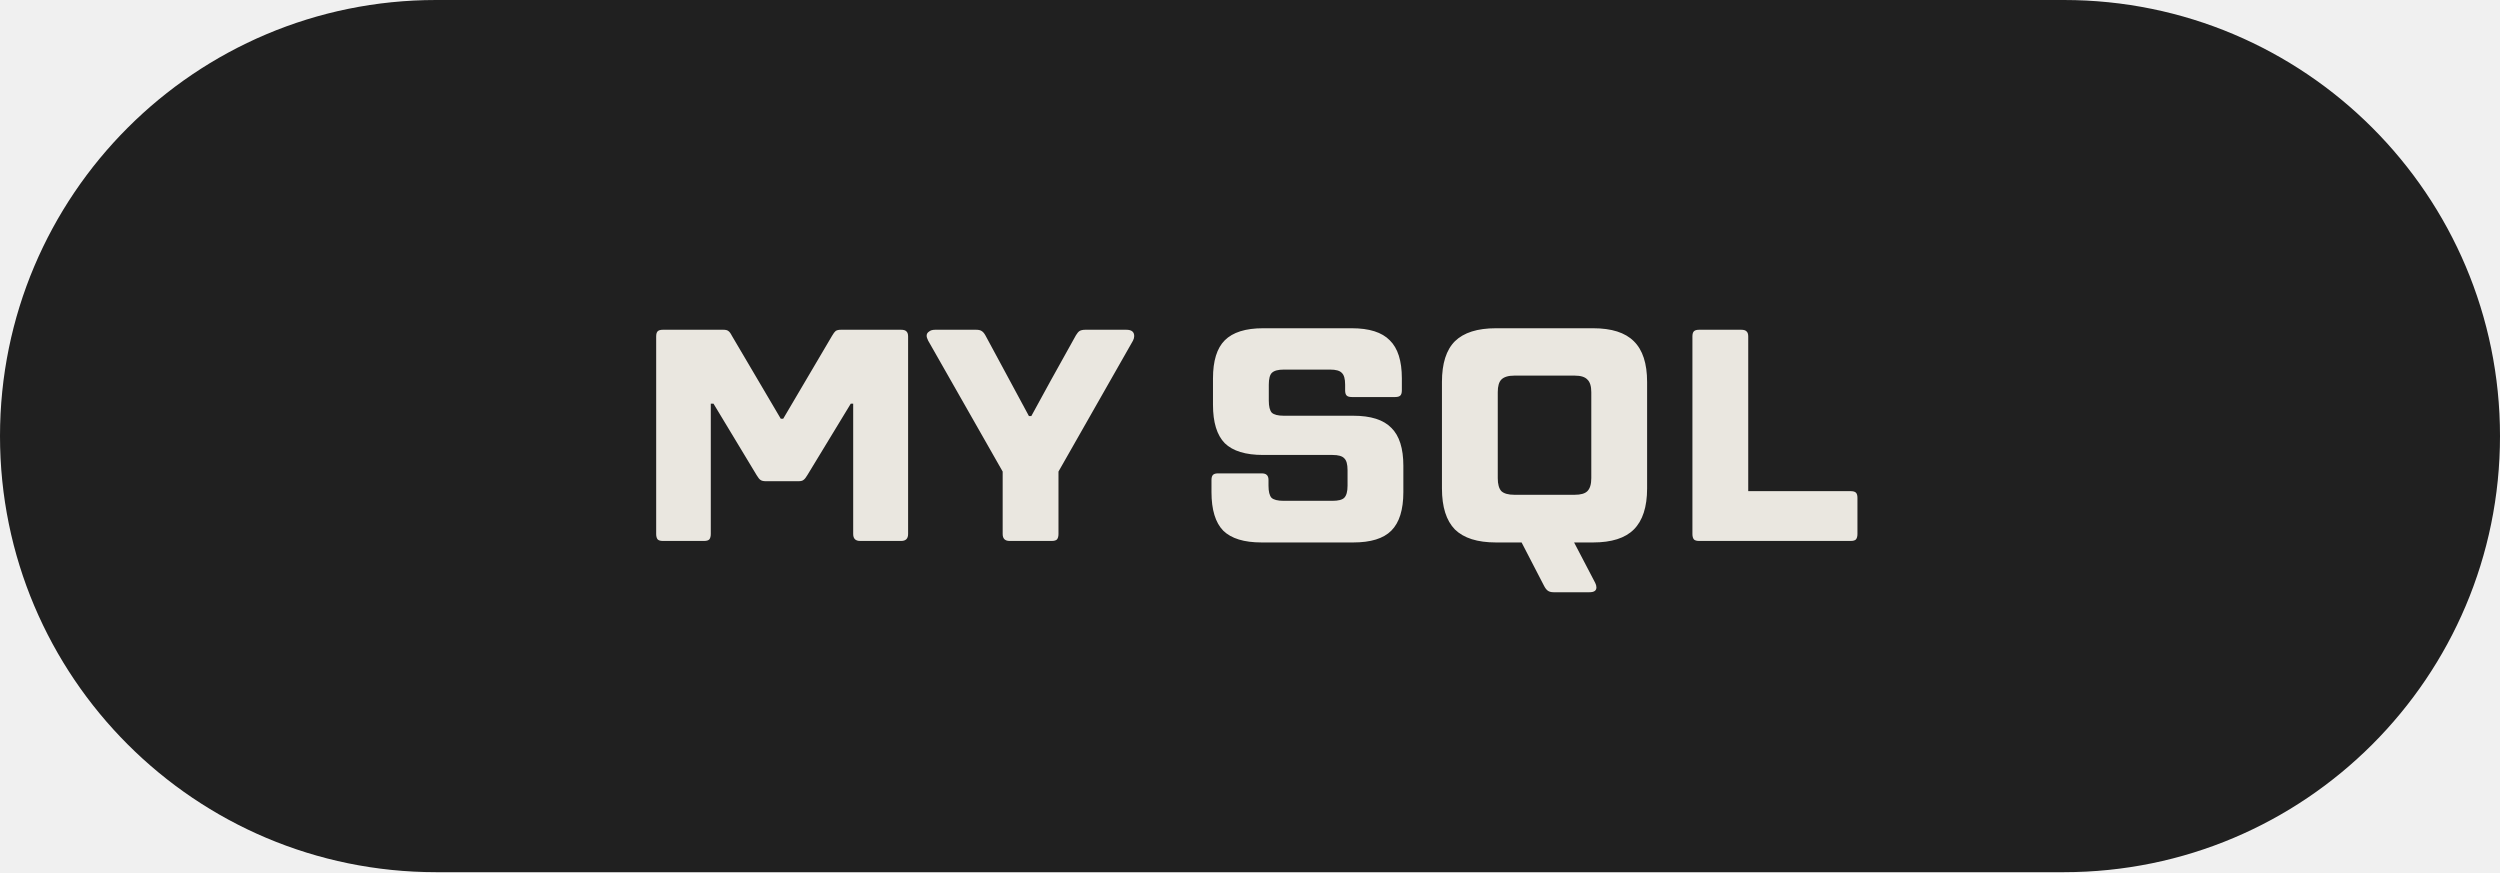
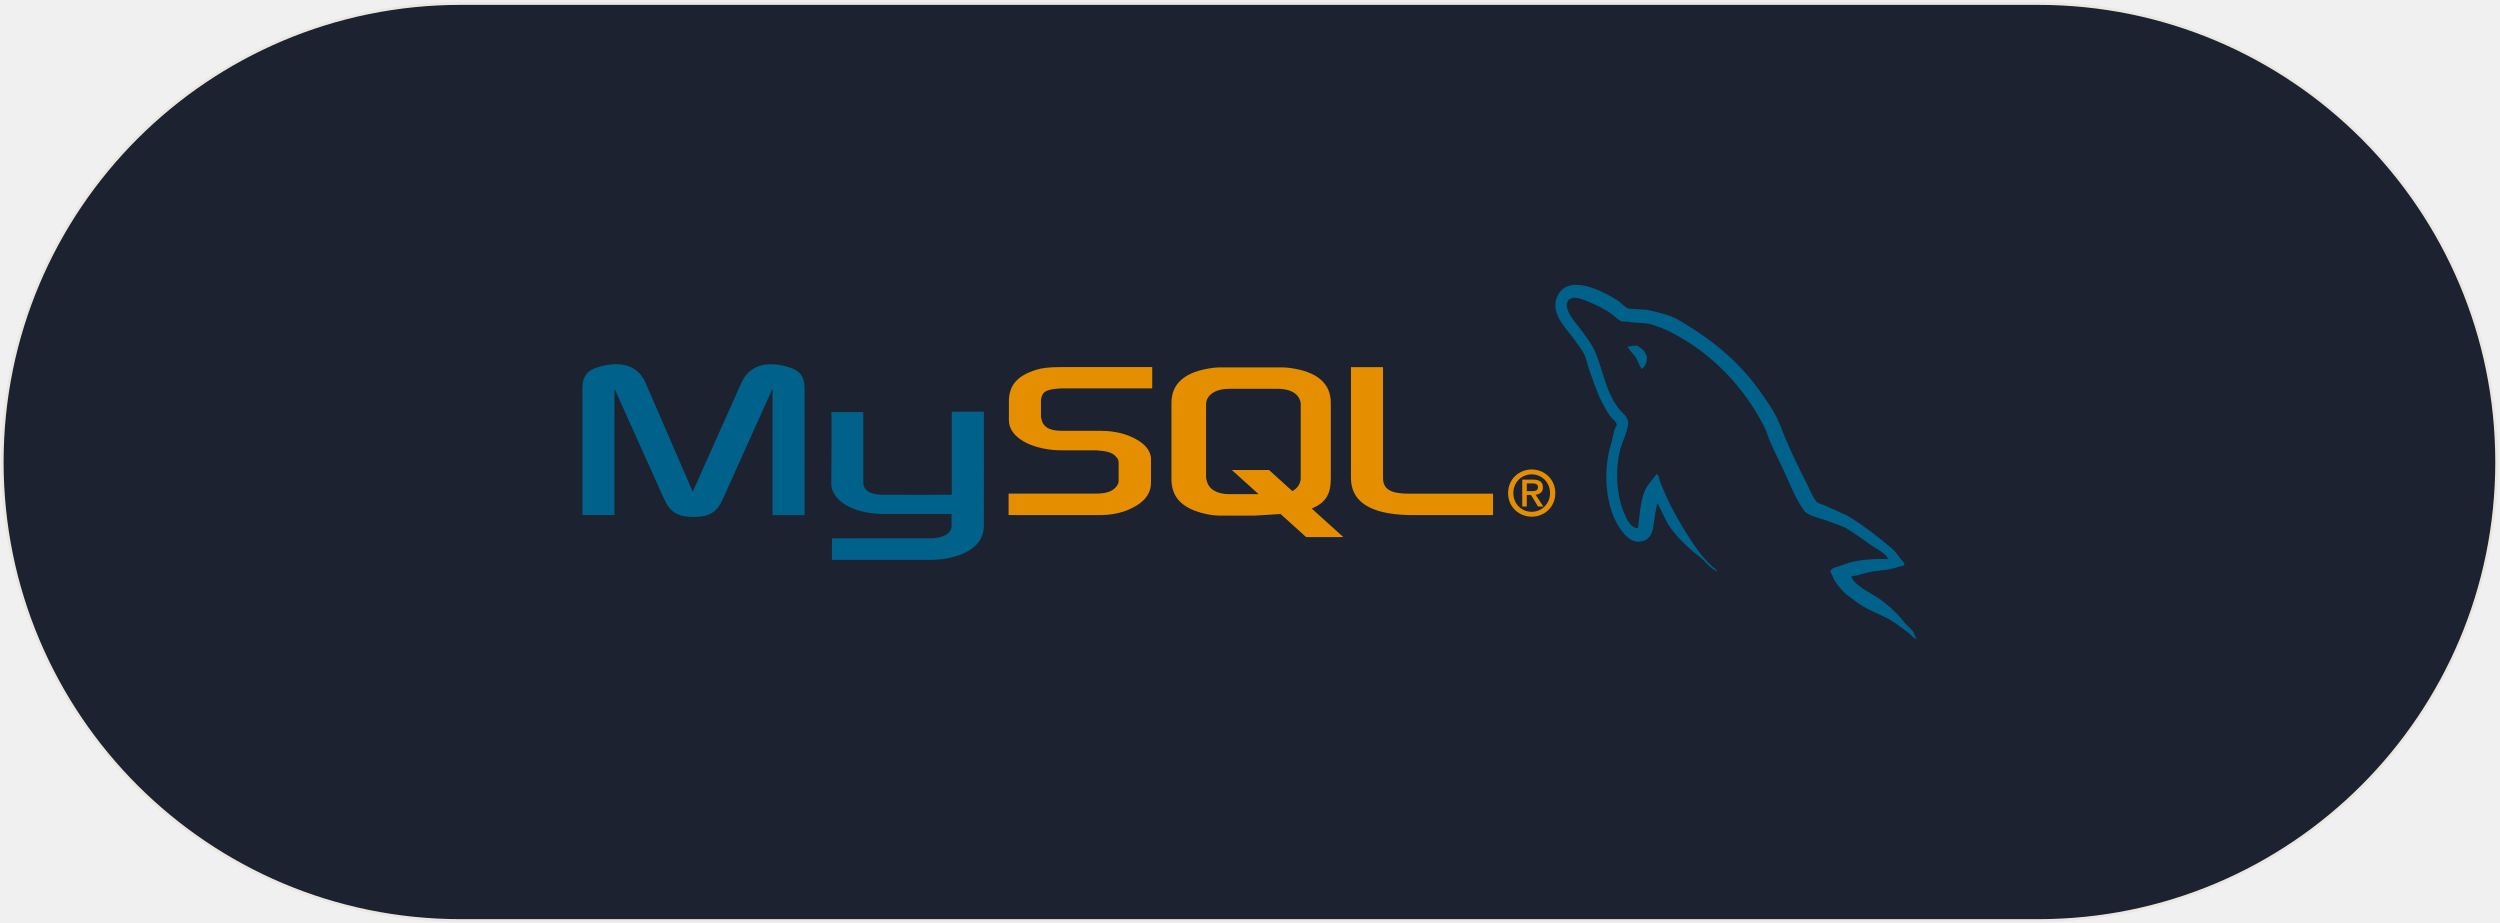
- <svg xmlns="http://www.w3.org/2000/svg" width="751" height="262" viewBox="0 0 751 262" fill="none">
-   <rect width="751" height="262" rx="131" fill="#202020" />
-   <path d="M199.11 162.5q-1.088 0-1.541-.453-.453-.544-.453-1.631v-59.363q0-1.088.453-1.541t1.541-.453h18.217q.996 0 1.45.362.543.363 1.087 1.45l14.682 24.924h.725l14.682-24.924q.635-1.087 1.088-1.45.543-.362 1.541-.362h18.126q1.087 0 1.54.453.544.453.544 1.541v59.363q0 2.084-2.084 2.084h-12.326q-2.084 0-2.084-2.084v-39.153h-.726l-13.05 21.48q-.635 1.087-1.178 1.45-.454.362-1.451.362h-9.878q-.997 0-1.541-.362-.543-.363-1.178-1.45l-12.96-21.48h-.816v39.153q0 1.087-.453 1.631-.453.453-1.541.453zm104.176 0q-2.084 0-2.084-2.084v-18.761l-22.386-39.333q-.453-.907-.453-1.451 0-.815.725-1.268.634-.544 1.813-.544h12.326q1.087 0 1.631.362.635.363 1.178 1.36l13.051 24.198h.725l5.8-10.604 7.613-13.685q.544-.906 1.088-1.269.635-.362 1.722-.362h12.325q2.357 0 2.357 1.903 0 .634-.363 1.36l-22.385 39.333v18.761q0 1.087-.454 1.631-.453.453-1.54.453zm75.687.453q-7.884 0-11.51-3.534-3.534-3.625-3.534-11.601v-3.625q0-1.088.453-1.541t1.541-.453h13.05q1.088 0 1.541.453.544.453.544 1.541v1.722q0 2.628.906 3.625.997.906 3.625.906h14.682q2.63 0 3.535-.906.997-.997.997-3.625v-4.713q0-2.628-.997-3.535-.906-.996-3.535-.997h-20.845q-7.884 0-11.51-3.534-3.534-3.626-3.534-11.51v-7.976q0-7.885 3.534-11.419 3.626-3.625 11.51-3.625h26.646q7.885 0 11.419 3.625 3.625 3.534 3.625 11.419v3.626q0 1.087-.453 1.54-.452.453-1.541.453h-13.05q-1.088 0-1.541-.453t-.453-1.54v-1.722q0-2.63-.997-3.535-.906-.997-3.535-.997H385.68q-2.629 0-3.625.997-.906.906-.907 3.535v4.803q0 2.629.907 3.625.996.906 3.625.906h20.845q7.885 0 11.419 3.626 3.625 3.535 3.625 11.419v7.885q0 7.976-3.625 11.601-3.534 3.534-11.419 3.534zm99.594-64.347q8.338 0 12.235 3.897 3.988 3.897 3.988 12.235v31.992q0 8.339-3.988 12.326-3.897 3.897-12.235 3.897h-5.709l6.344 12.145q.362.725.362 1.359 0 1.45-2.084 1.45h-10.785q-1.087 0-1.722-.453t-1.178-1.541l-6.707-12.96h-7.704q-8.337 0-12.325-3.897-3.897-3.987-3.897-12.326v-31.992q0-8.338 3.897-12.235 3.988-3.897 12.325-3.897zm-.543 19.213q0-2.718-1.179-3.806-1.087-1.178-3.806-1.178h-18.126q-2.72 0-3.897 1.178-1.088 1.088-1.088 3.806v25.83q0 2.72 1.088 3.897 1.178 1.088 3.897 1.088h18.126q2.719 0 3.806-1.088 1.179-1.178 1.179-3.897zm32.372 44.681q-1.087 0-1.54-.453-.454-.544-.454-1.631v-59.363q0-1.088.454-1.541.453-.453 1.54-.453h12.689q1.087 0 1.54.453.544.453.544 1.541v46.493h30.814q1.088 0 1.541.453t.453 1.541v10.876q0 1.087-.453 1.631-.453.453-1.541.453z" fill="#EAE7E0" />
+ <svg xmlns="http://www.w3.org/2000/svg" width="981" height="362" viewBox="0 0 981 362" fill="none">
+   <path d="M180.795 1.391h618.973c99.359 0 179.906 80.547 179.906 179.906s-80.546 179.905-179.905 179.906H180.795C81.435 361.203.889 280.657.889 181.297.889 81.938 81.436 1.391 180.795 1.391" fill="#1C222F" />
+   <path d="M180.795 1.391h618.973c99.359 0 179.906 80.547 179.906 179.906s-80.546 179.905-179.905 179.906H180.795C81.435 361.203.889 280.657.889 181.297.889 81.938 81.436 1.391 180.795 1.391Z" stroke="#EAE7E0" stroke-width="1.049" />
+   <g clip-path="url(#a)">
+     <g clip-path="url(#b)">
+       <path d="M228.519 202.111h12.577v-49.652l19.472 43.3c2.297 5.22 5.444 7.095 11.611 7.095 6.166 0 9.19-1.854 11.491-7.095l19.473-43.3v49.67h12.58v-49.588c0-4.838-1.939-7.177-5.928-8.385-9.554-2.983-15.965-.403-18.866 6.047l-19.108 42.734-18.508-42.752c-2.782-6.451-9.312-9.031-18.866-6.048-3.993 1.21-5.928 3.55-5.928 8.385zm97.659-40.428h12.574v27.367c-.118 1.488.477 4.977 7.367 5.084 3.516.056 27.132 0 27.352 0v-32.587h12.602c.056 0-.013 44.432-.011 44.622.069 10.958-13.598 13.339-19.895 13.523h-39.715v-8.463l39.786-.002c8.094-.858 7.14-4.879 7.14-6.234v-3.3h-26.733c-12.438-.112-20.357-5.542-20.456-11.787-.01-.56.268-27.954-.008-28.225z" fill="#00618A" />
+       <path d="M395.77 202.106h36.162c4.231 0 8.346-.886 11.614-2.42 5.443-2.498 8.104-5.886 8.104-10.321v-9.19c0-3.63-3.024-7.015-8.949-9.273-3.145-1.212-7.015-1.855-10.764-1.855h-15.24c-5.078 0-7.498-1.532-8.102-4.918-.121-.402-.121-.745-.121-1.129v-5.723c0-.323 0-.647.121-1.05.604-2.58 1.935-3.307 6.41-3.728.363 0 .846-.082 1.211-.082h35.92v-8.384H416.82c-5.08 0-7.74.323-10.16 1.048-7.505 2.339-10.771 6.068-10.771 12.518v7.338c0 5.645 6.413 10.482 17.173 11.61 1.212.08 2.42.16 3.628.16h13.062c.485 0 .97 0 1.331.082 3.99.323 5.686 1.048 6.894 2.498.746.746.97 1.455.97 2.238v7.337c0 .887-.604 2.017-1.814 2.983-1.089.969-2.903 1.612-5.323 1.775-.484 0-.846.08-1.329.08H395.77v8.406m134.343-14.594c0 8.628 6.409 13.466 19.35 14.433q1.811.14 3.628.161h32.777v-8.386h-33.019c-7.377 0-10.16-1.855-10.16-6.29v-43.38h-12.578v43.459zm-70.44.437v-29.893c0-7.595 5.332-12.201 15.876-13.656a24 24 0 0 1 3.395-.242h23.875q1.766.002 3.516.242c10.544 1.455 15.875 6.059 15.875 13.656v29.893c0 6.161-2.265 9.459-7.485 11.608l12.39 11.185h-14.604l-10.024-9.048-10.091.639h-13.452c-2.303 0-4.726-.324-7.394-1.051-8.016-2.182-11.877-6.384-11.877-13.333m13.577-.746c0 .404.121.807.243 1.294.745 3.475 3.998 5.413 8.948 5.413h11.428l-10.496-9.475h14.604l9.135 8.264c1.687-.899 2.796-2.275 3.169-4.04.121-.403.121-.807.121-1.212v-28.662c0-.323 0-.746-.121-1.132-.746-3.23-4.001-5.089-8.847-5.089h-18.971c-5.592 0-9.209 2.423-9.209 6.221v28.44z" fill="#E48E00" />
+       <path fill-rule="evenodd" clip-rule="evenodd" d="M591.771 193.483c0 5.537 4.375 9.27 9.269 9.27s9.269-3.733 9.269-9.27-4.375-9.269-9.269-9.269-9.269 3.732-9.269 9.269m16.461 0c0 4.202-3.212 7.342-7.196 7.342-4.027 0-7.196-3.14-7.196-7.342s3.166-7.341 7.196-7.341c3.981 0 7.196 3.139 7.196 7.341m-4.698 5.291h2.075l-3.038-4.646c1.631-.173 2.865-.965 2.865-2.893 0-2.152-1.361-3.039-3.978-3.039h-4.13v10.58h1.78v-4.573h1.656l2.769 4.573zm-4.426-6.059v-3.039h2.051c1.063 0 2.349.198 2.349 1.436 0 1.482-1.161 1.607-2.498 1.607h-1.902z" fill="#E48E00" />
+       <path d="M740.832 219.386c-7.731-.209-13.639.509-18.687 2.638-1.435.605-3.723.62-3.958 2.419.789.826.914 2.06 1.538 3.076 1.206 1.952 3.244 4.568 5.058 5.936 1.983 1.497 4.027 3.1 6.157 4.399 3.785 2.308 8.009 3.626 11.652 5.936 2.147 1.361 4.28 3.076 6.375 4.616 1.035.761 1.734 1.942 3.076 2.418v-.22c-.708-.901-.889-2.138-1.538-3.076l-2.857-2.858c-2.797-3.728-6.342-6.967-10.114-9.675-3.007-2.159-9.739-5.075-10.993-8.576l-.22-.22c2.133-.242 4.629-1.012 6.599-1.538 3.306-.885 6.26-.658 9.676-1.538l4.617-1.319v-.88c-1.726-1.771-2.956-4.115-4.837-5.716-4.922-4.195-10.297-8.38-15.828-11.875-3.068-1.939-6.86-3.195-10.113-4.838-1.094-.552-3.016-.839-3.738-1.76-1.707-2.177-2.638-4.94-3.956-7.457-2.759-5.313-5.469-11.118-7.915-16.709-1.669-3.812-2.759-7.572-4.836-10.993-9.983-16.412-20.73-26.319-37.374-36.054-3.542-2.069-7.805-2.889-12.313-3.958l-7.256-.44c-1.476-.615-3.012-2.423-4.399-3.299-5.514-3.486-19.658-11.061-23.743-1.119-2.578 6.288 3.854 12.423 6.156 15.611 1.614 2.237 3.684 4.741 4.836 7.256.758 1.651.891 3.309 1.539 5.057 1.598 4.288 2.989 8.992 5.056 12.972 1.044 2.013 2.196 4.134 3.518 5.935.811 1.106 2.2 1.592 2.418 3.3-1.357 1.901-1.436 4.847-2.2 7.256-3.436 10.834-2.14 24.3 2.858 32.32 1.534 2.46 5.145 7.74 10.113 5.715 4.344-1.771 3.356-7.252 4.618-12.091.28-1.1.108-1.902.66-2.638v.22l3.958 7.914c2.927 4.716 8.128 9.647 12.531 12.975 2.284 1.724 4.101 4.707 7.036 5.715v-.22h-.22c-.573-.895-1.468-1.262-2.2-1.976-1.721-1.687-3.635-3.784-5.058-5.715-4.008-5.44-7.546-11.391-10.771-17.589-1.54-2.959-2.88-6.223-4.176-9.234-.5-1.161-.494-2.916-1.538-3.518-1.422 2.208-3.518 3.99-4.618 6.596-1.76 4.165-1.987 9.243-2.638 14.511-.386.138-.214.043-.44.22-3.061-.738-4.138-3.891-5.275-6.596-2.879-6.841-3.412-17.851-.88-25.722.652-2.036 3.616-8.452 2.418-10.333-.573-1.878-2.461-2.983-3.518-4.4-1.305-1.771-2.614-4.109-3.518-6.156-2.356-5.331-3.456-11.316-5.936-16.709-1.185-2.576-3.187-5.182-4.835-7.457-1.824-2.535-3.865-4.407-5.276-7.456-.503-1.091-1.186-2.834-.44-3.958a1.73 1.73 0 0 1 1.32-1.32c1.275-.983 4.828.326 6.155.88 3.524 1.465 6.469 2.86 9.456 4.838 1.435.932 2.884 2.788 4.616 3.299h1.976c3.094.712 6.562.224 9.451 1.1 5.112 1.553 9.69 3.971 13.851 6.596 12.673 8.001 23.033 19.391 30.121 32.996 1.14 2.187 1.633 4.277 2.637 6.596 2.027 4.661 4.579 9.494 6.596 14.069 2.013 4.568 3.971 9.172 6.816 12.971 1.495 1.995 7.27 3.069 9.893 4.176 1.84.778 4.853 1.589 6.596 2.638 3.327 2.008 6.552 4.4 9.675 6.6 1.56 1.099 6.357 3.51 6.596 5.495z" fill="#00618A" />
+       <path fill-rule="evenodd" clip-rule="evenodd" d="M642.56 135.621c-1.611-.029-2.749.175-3.954.44v.22h.22c.768 1.579 2.123 2.594 3.073 3.954l2.198 4.611.22-.22c1.359-.959 1.983-2.492 1.974-4.833-.546-.573-.626-1.292-1.099-1.978-.628-.912-1.862-1.43-2.635-2.197z" fill="#00618A" />
+     </g>
+   </g>
+   <defs>
+     <clipPath id="a">
+       <path fill="#fff" d="M224.07 111.77h532.421v139.054H224.07z" />
+     </clipPath>
+     <clipPath id="b">
+       <path fill="#fff" d="M224.07 111.77h532.421v139.054H224.07z" />
+     </clipPath>
+   </defs>
</svg>
